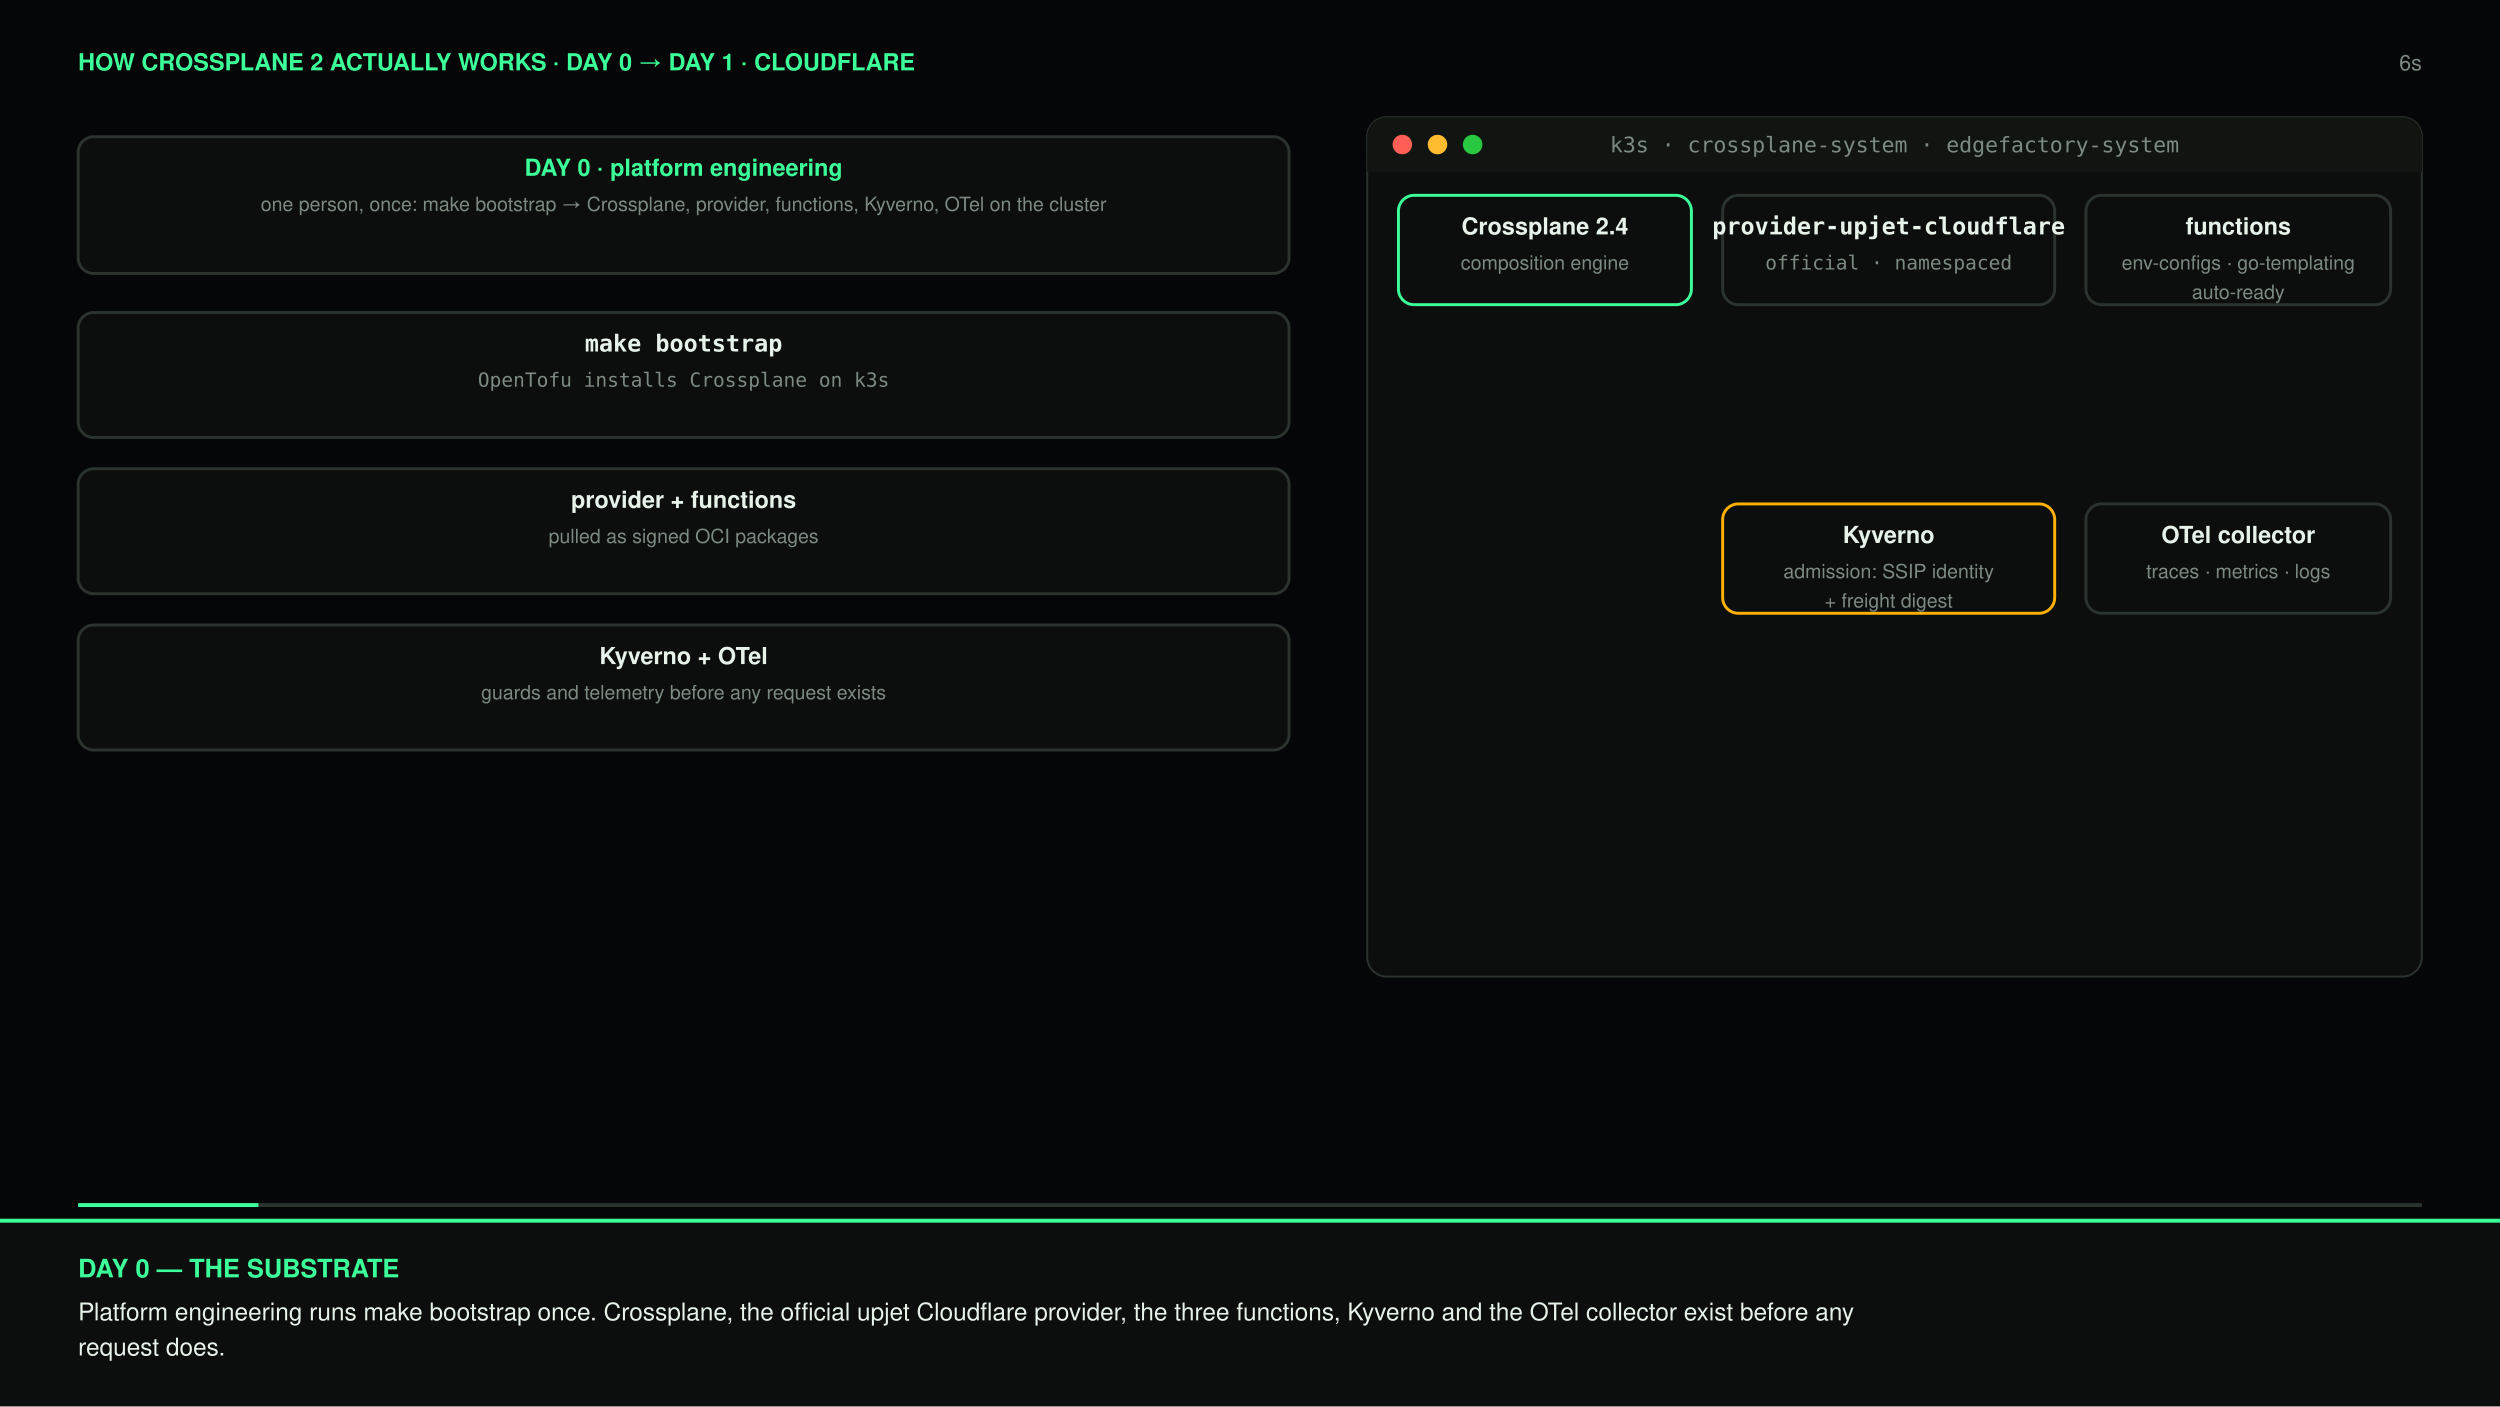
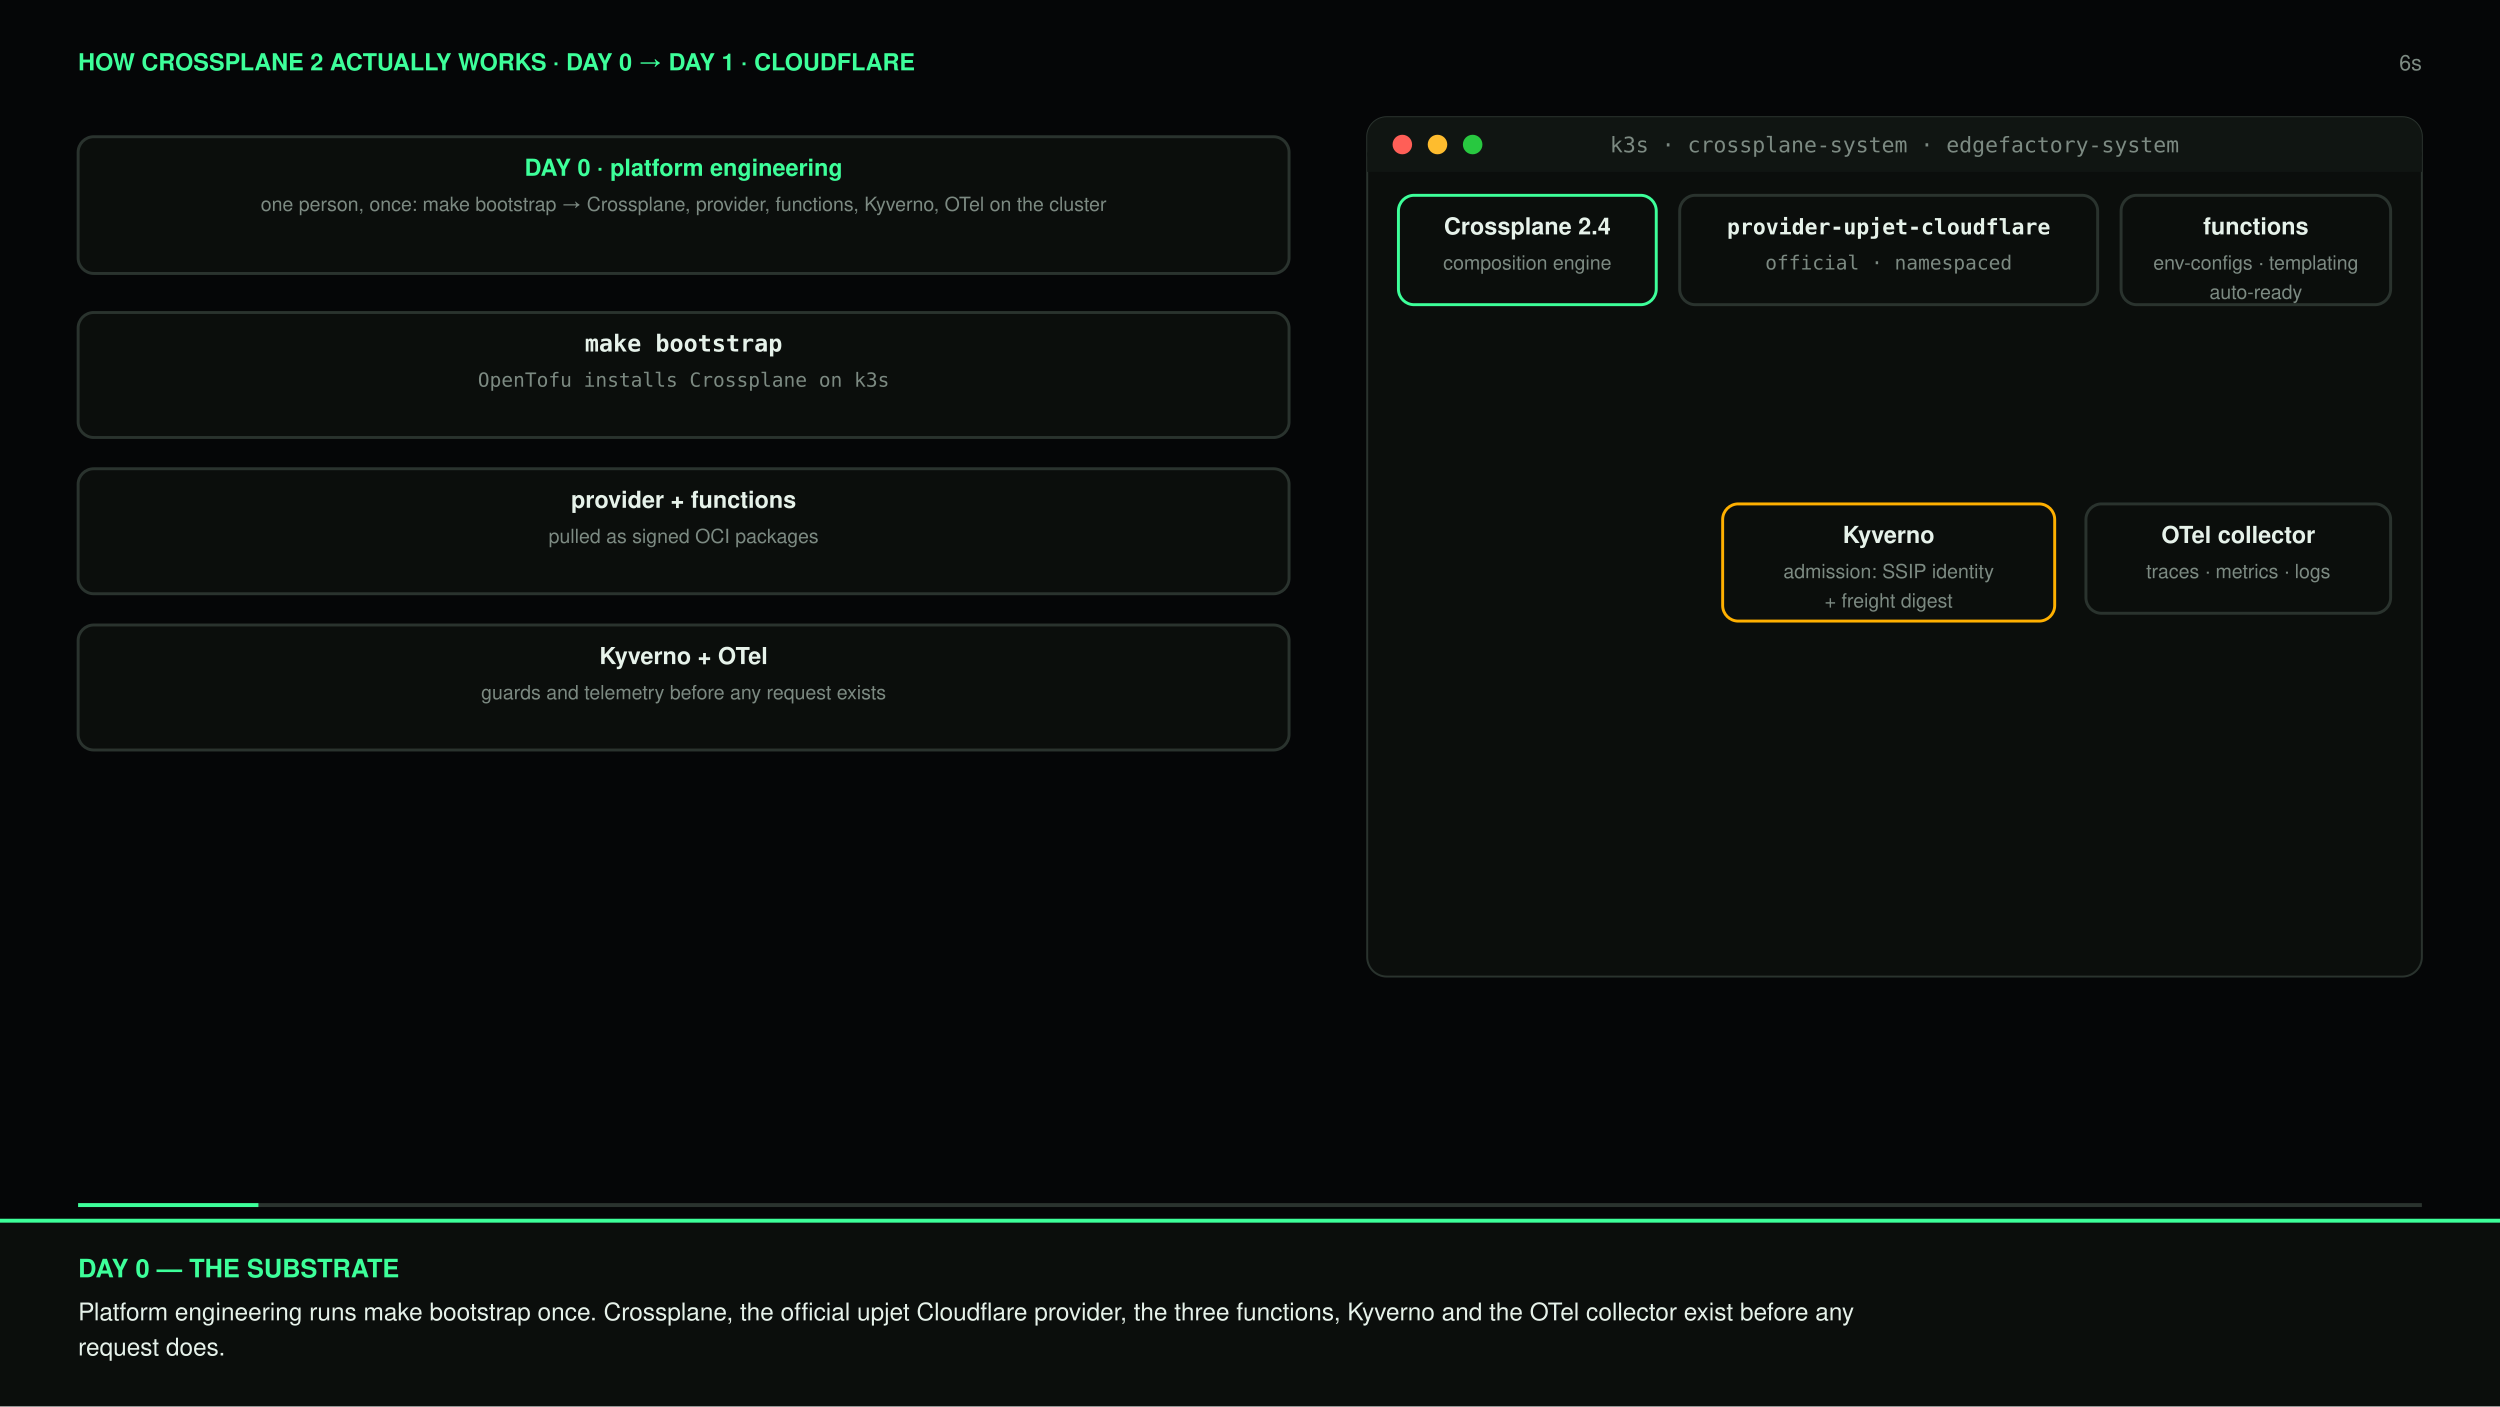
<svg xmlns="http://www.w3.org/2000/svg" role="img" aria-label="01-start at 6s" viewBox="0 0 1280 720" width="1280" height="720">
  <rect width="1280" height="720" fill="#050607" />
  <text x="40" y="36" font-family="'Helvetica Neue', Helvetica, Arial, sans-serif" font-size="12" font-weight="700" fill="#3DFF9A" text-anchor="start">HOW CROSSPLANE 2 ACTUALLY WORKS · DAY 0 → DAY 1 · CLOUDFLARE</text>
  <text x="1240" y="36" font-family="'Helvetica Neue', Helvetica, Arial, sans-serif" font-size="11" font-weight="400" fill="#7C8A82" text-anchor="end">6s</text>
  <g transform="translate(700 60)">
    <rect width="540" height="440" rx="10" fill="#0B0E0C" stroke="#2A332E" />
    <rect width="540" height="28" rx="10" fill="#101512" />
    <rect y="18" width="540" height="10" fill="#101512" />
    <circle cx="18" cy="14" r="5" fill="#FF5F57" />
    <circle cx="36" cy="14" r="5" fill="#FEBC2E" />
    <circle cx="54" cy="14" r="5" fill="#28C840" />
    <text x="270" y="18" font-family="'JetBrains Mono', Menlo, Consolas, monospace" font-size="11" font-weight="400" fill="#7C8A82" text-anchor="middle">k3s · crossplane-system · edgefactory-system</text>
    <g transform="translate(0 28)" />
  </g>
  <g opacity="1.000" transform="translate(0 0.0)">
-     <rect x="716" y="100" width="150" height="56" rx="8" fill="#0B0E0C" stroke="#3DFF9A" stroke-width="1.5" />
-     <text x="791" y="120" font-family="'Helvetica Neue', Helvetica, Arial, sans-serif" font-size="12" font-weight="700" fill="#E6F2EA" text-anchor="middle">Crossplane 2.4</text>
-     <text x="791" y="138" font-family="'Helvetica Neue', Helvetica, Arial, sans-serif" font-size="10" font-weight="400" fill="#7C8A82" text-anchor="middle">composition engine</text>
+     <rect x="716" y="100" width="132" height="56" rx="8" fill="#0B0E0C" stroke="#3DFF9A" stroke-width="1.5" />
+     <text x="782" y="120" font-family="'Helvetica Neue', Helvetica, Arial, sans-serif" font-size="12" font-weight="700" fill="#E6F2EA" text-anchor="middle">Crossplane 2.4</text>
+     <text x="782" y="138" font-family="'Helvetica Neue', Helvetica, Arial, sans-serif" font-size="10" font-weight="400" fill="#7C8A82" text-anchor="middle">composition engine</text>
  </g>
  <g opacity="1.000" transform="translate(0 0.0)">
-     <rect x="882" y="100" width="170" height="56" rx="8" fill="#0B0E0C" stroke="#2A332E" stroke-width="1.5" />
-     <text x="967" y="120" font-family="'JetBrains Mono', Menlo, Consolas, monospace" font-size="12" font-weight="700" fill="#E6F2EA" text-anchor="middle">provider-upjet-cloudflare</text>
+     <rect x="860" y="100" width="214" height="56" rx="8" fill="#0B0E0C" stroke="#2A332E" stroke-width="1.5" />
+     <text x="967" y="120" font-family="'JetBrains Mono', Menlo, Consolas, monospace" font-size="11" font-weight="700" fill="#E6F2EA" text-anchor="middle">provider-upjet-cloudflare</text>
    <text x="967" y="138" font-family="'JetBrains Mono', Menlo, Consolas, monospace" font-size="10" font-weight="400" fill="#7C8A82" text-anchor="middle">official · namespaced</text>
  </g>
  <g opacity="1.000" transform="translate(0 0.0)">
-     <rect x="1068" y="100" width="156" height="56" rx="8" fill="#0B0E0C" stroke="#2A332E" stroke-width="1.5" />
-     <text x="1146" y="120" font-family="'Helvetica Neue', Helvetica, Arial, sans-serif" font-size="12" font-weight="700" fill="#E6F2EA" text-anchor="middle">functions</text>
-     <text x="1146" y="138" font-family="'Helvetica Neue', Helvetica, Arial, sans-serif" font-size="10" font-weight="400" fill="#7C8A82" text-anchor="middle">env-configs · go-templating</text>
-     <text x="1146" y="153" font-family="'Helvetica Neue', Helvetica, Arial, sans-serif" font-size="10" font-weight="400" fill="#7C8A82" text-anchor="middle">auto-ready</text>
+     <rect x="1086" y="100" width="138" height="56" rx="8" fill="#0B0E0C" stroke="#2A332E" stroke-width="1.5" />
+     <text x="1155" y="120" font-family="'Helvetica Neue', Helvetica, Arial, sans-serif" font-size="12" font-weight="700" fill="#E6F2EA" text-anchor="middle">functions</text>
+     <text x="1155" y="138" font-family="'Helvetica Neue', Helvetica, Arial, sans-serif" font-size="10" font-weight="400" fill="#7C8A82" text-anchor="middle">env-configs · templating</text>
+     <text x="1155" y="153" font-family="'Helvetica Neue', Helvetica, Arial, sans-serif" font-size="10" font-weight="400" fill="#7C8A82" text-anchor="middle">auto-ready</text>
  </g>
  <g opacity="1.000" transform="translate(0 0.0)">
-     <rect x="882" y="258" width="170" height="56" rx="8" fill="#0B0E0C" stroke="#FFB000" stroke-width="1.5" />
+     <rect x="882" y="258" width="170" height="60" rx="8" fill="#0B0E0C" stroke="#FFB000" stroke-width="1.5" />
    <text x="967" y="278" font-family="'Helvetica Neue', Helvetica, Arial, sans-serif" font-size="12" font-weight="700" fill="#E6F2EA" text-anchor="middle">Kyverno</text>
    <text x="967" y="296" font-family="'Helvetica Neue', Helvetica, Arial, sans-serif" font-size="10" font-weight="400" fill="#7C8A82" text-anchor="middle">admission: SSIP identity</text>
    <text x="967" y="311" font-family="'Helvetica Neue', Helvetica, Arial, sans-serif" font-size="10" font-weight="400" fill="#7C8A82" text-anchor="middle">+ freight digest</text>
  </g>
  <g opacity="1.000" transform="translate(0 0.0)">
    <rect x="1068" y="258" width="156" height="56" rx="8" fill="#0B0E0C" stroke="#2A332E" stroke-width="1.5" />
    <text x="1146" y="278" font-family="'Helvetica Neue', Helvetica, Arial, sans-serif" font-size="12" font-weight="700" fill="#E6F2EA" text-anchor="middle">OTel collector</text>
    <text x="1146" y="296" font-family="'Helvetica Neue', Helvetica, Arial, sans-serif" font-size="10" font-weight="400" fill="#7C8A82" text-anchor="middle">traces · metrics · logs</text>
  </g>
  <g opacity="1.000" transform="translate(0 0.0)">
    <rect x="40" y="70" width="620" height="70" rx="8" fill="#0B0E0C" stroke="#2A332E" stroke-width="1.5" />
    <text x="350" y="90" font-family="'Helvetica Neue', Helvetica, Arial, sans-serif" font-size="12" font-weight="700" fill="#3DFF9A" text-anchor="middle">DAY 0 · platform engineering</text>
    <text x="350" y="108" font-family="'Helvetica Neue', Helvetica, Arial, sans-serif" font-size="10" font-weight="400" fill="#7C8A82" text-anchor="middle">one person, once: make bootstrap → Crossplane, provider, functions, Kyverno, OTel on the cluster</text>
  </g>
  <g opacity="1.000" transform="translate(0 0.0)">
    <rect x="40" y="160" width="620" height="64" rx="8" fill="#0B0E0C" stroke="#2A332E" stroke-width="1.5" />
    <text x="350" y="180" font-family="'JetBrains Mono', Menlo, Consolas, monospace" font-size="12" font-weight="700" fill="#E6F2EA" text-anchor="middle">make bootstrap</text>
    <text x="350" y="198" font-family="'JetBrains Mono', Menlo, Consolas, monospace" font-size="10" font-weight="400" fill="#7C8A82" text-anchor="middle">OpenTofu installs Crossplane on k3s</text>
  </g>
  <g opacity="1.000" transform="translate(0 0.0)">
    <rect x="40" y="240" width="620" height="64" rx="8" fill="#0B0E0C" stroke="#2A332E" stroke-width="1.5" />
    <text x="350" y="260" font-family="'Helvetica Neue', Helvetica, Arial, sans-serif" font-size="12" font-weight="700" fill="#E6F2EA" text-anchor="middle">provider + functions</text>
    <text x="350" y="278" font-family="'Helvetica Neue', Helvetica, Arial, sans-serif" font-size="10" font-weight="400" fill="#7C8A82" text-anchor="middle">pulled as signed OCI packages</text>
  </g>
  <g opacity="1.000" transform="translate(0 0.0)">
    <rect x="40" y="320" width="620" height="64" rx="8" fill="#0B0E0C" stroke="#2A332E" stroke-width="1.5" />
    <text x="350" y="340" font-family="'Helvetica Neue', Helvetica, Arial, sans-serif" font-size="12" font-weight="700" fill="#E6F2EA" text-anchor="middle">Kyverno + OTel</text>
    <text x="350" y="358" font-family="'Helvetica Neue', Helvetica, Arial, sans-serif" font-size="10" font-weight="400" fill="#7C8A82" text-anchor="middle">guards and telemetry before any request exists</text>
  </g>
  <rect x="0" y="624" width="1280" height="96" fill="#0B0E0C" />
  <rect x="0" y="624" width="1280" height="2" fill="#3DFF9A" />
  <text x="40" y="654" font-family="'Helvetica Neue', Helvetica, Arial, sans-serif" font-size="13" font-weight="700" fill="#3DFF9A" text-anchor="start">DAY 0 — THE SUBSTRATE</text>
  <text x="40" y="676" font-family="'Helvetica Neue', Helvetica, Arial, sans-serif" font-size="12.5" font-weight="400" fill="#E6F2EA" text-anchor="start">Platform engineering runs make bootstrap once. Crossplane, the official upjet Cloudflare provider, the three functions, Kyverno and the OTel collector exist before any</text>
  <text x="40" y="694" font-family="'Helvetica Neue', Helvetica, Arial, sans-serif" font-size="12.5" font-weight="400" fill="#E6F2EA" text-anchor="start">request does.</text>
  <rect x="40" y="616" width="1200" height="2" fill="#2A332E" />
  <rect x="40" y="616" width="92.3" height="2" fill="#3DFF9A" />
</svg>
